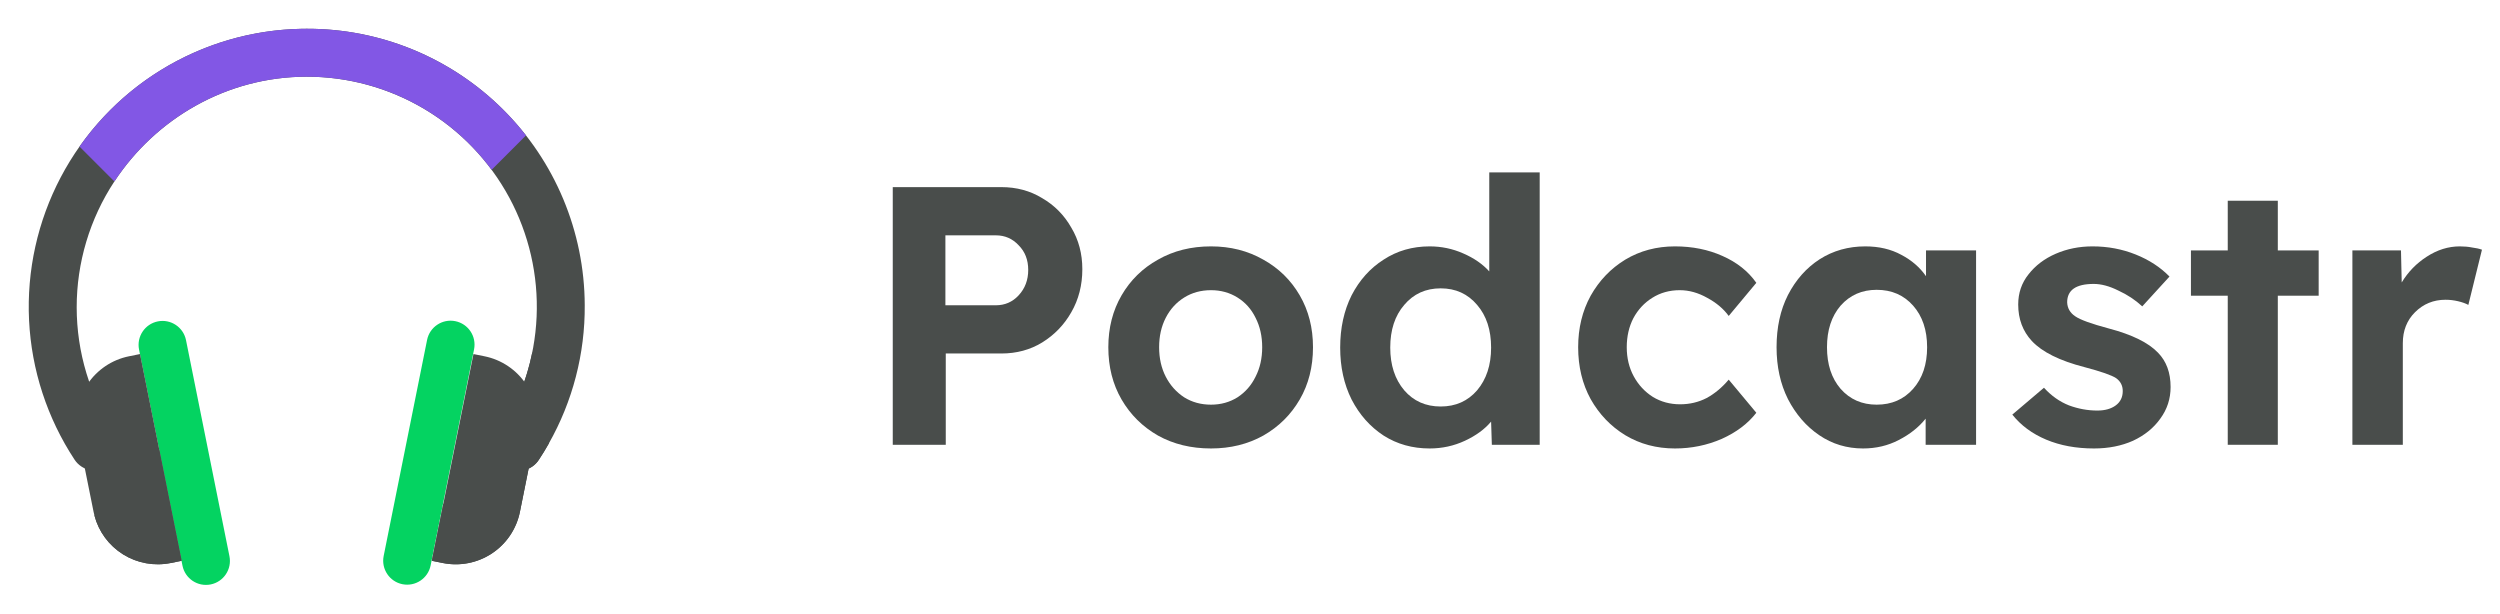
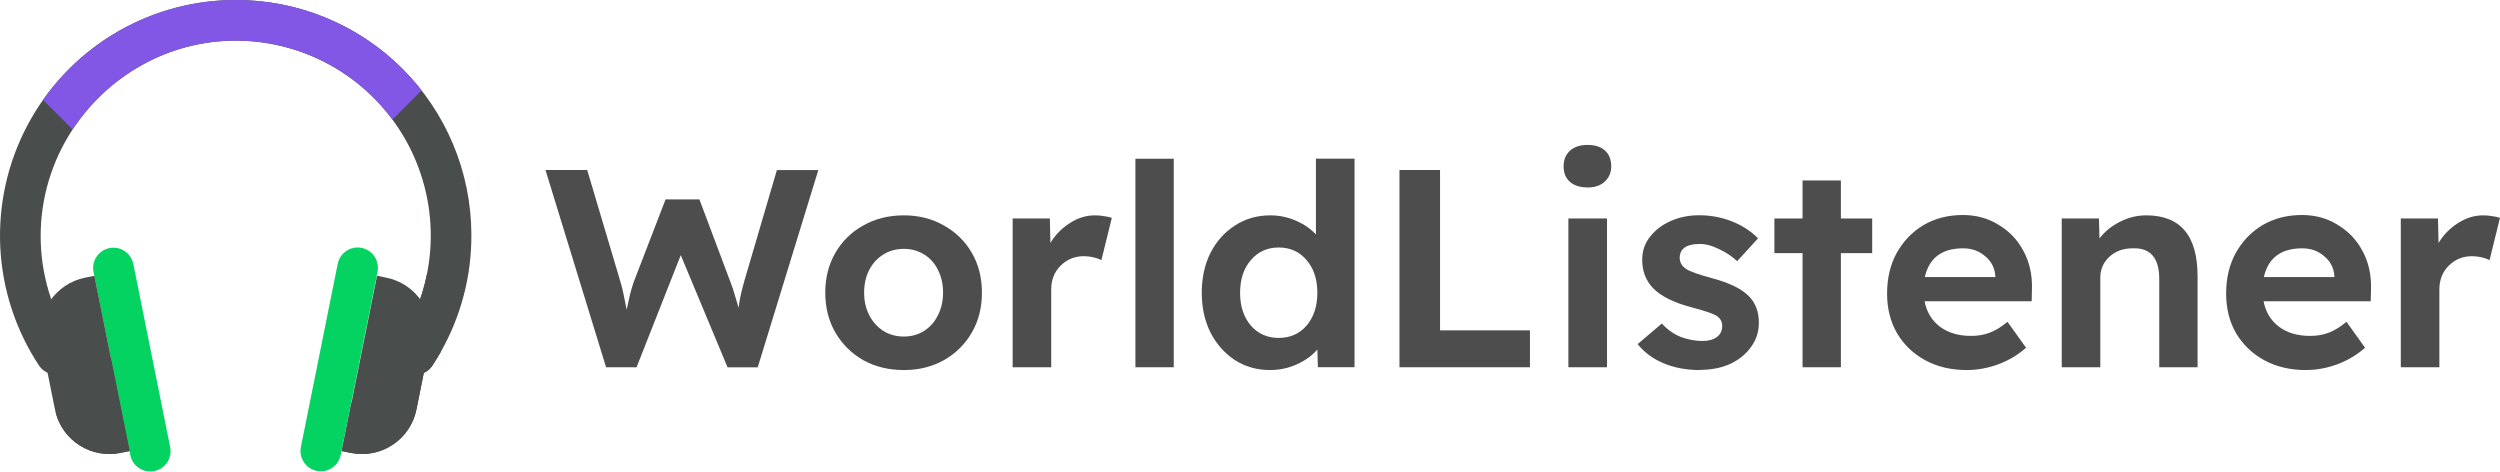
- <svg xmlns="http://www.w3.org/2000/svg" width="163" height="40" viewBox="0 0 163 40" fill="none">
-   <path d="M58.208 29V12.2H65.288C66.28 12.2 67.168 12.44 67.952 12.92C68.752 13.384 69.384 14.024 69.848 14.84C70.328 15.64 70.568 16.544 70.568 17.552C70.568 18.592 70.328 19.528 69.848 20.36C69.384 21.176 68.752 21.832 67.952 22.328C67.168 22.808 66.28 23.048 65.288 23.048H61.664V29H58.208ZM61.64 19.904H64.928C65.52 19.904 66.016 19.688 66.416 19.256C66.832 18.808 67.04 18.256 67.04 17.6C67.04 16.944 66.832 16.408 66.416 15.992C66.016 15.56 65.52 15.344 64.928 15.344H61.64V19.904Z" fill="#494D4B" />
-   <path d="M78.959 29.24C77.663 29.24 76.511 28.96 75.503 28.4C74.495 27.824 73.703 27.04 73.127 26.048C72.551 25.056 72.263 23.92 72.263 22.64C72.263 21.376 72.551 20.248 73.127 19.256C73.703 18.264 74.495 17.488 75.503 16.928C76.511 16.352 77.663 16.064 78.959 16.064C80.223 16.064 81.359 16.352 82.367 16.928C83.375 17.488 84.167 18.264 84.743 19.256C85.319 20.248 85.607 21.376 85.607 22.64C85.607 23.92 85.319 25.056 84.743 26.048C84.167 27.04 83.375 27.824 82.367 28.4C81.359 28.96 80.223 29.24 78.959 29.24ZM78.959 26.384C79.599 26.384 80.175 26.224 80.687 25.904C81.199 25.568 81.591 25.12 81.863 24.56C82.151 24 82.295 23.36 82.295 22.64C82.295 21.92 82.151 21.28 81.863 20.72C81.591 20.16 81.199 19.72 80.687 19.4C80.175 19.08 79.599 18.92 78.959 18.92C78.303 18.92 77.719 19.08 77.207 19.4C76.695 19.72 76.295 20.16 76.007 20.72C75.719 21.28 75.575 21.92 75.575 22.64C75.575 23.36 75.719 24 76.007 24.56C76.295 25.12 76.695 25.568 77.207 25.904C77.719 26.224 78.303 26.384 78.959 26.384Z" fill="#494D4B" />
-   <path d="M93.212 29.24C92.092 29.24 91.092 28.96 90.212 28.4C89.332 27.824 88.636 27.04 88.124 26.048C87.628 25.056 87.38 23.928 87.38 22.664C87.38 21.384 87.628 20.248 88.124 19.256C88.636 18.264 89.332 17.488 90.212 16.928C91.092 16.352 92.092 16.064 93.212 16.064C93.98 16.064 94.708 16.216 95.396 16.52C96.1 16.824 96.668 17.216 97.1 17.696V11.24H100.388V29H97.268L97.22 27.488C96.804 27.984 96.236 28.4 95.516 28.736C94.796 29.072 94.028 29.24 93.212 29.24ZM93.932 26.504C94.908 26.504 95.7 26.152 96.308 25.448C96.916 24.728 97.22 23.8 97.22 22.664C97.22 21.512 96.916 20.584 96.308 19.88C95.7 19.16 94.908 18.8 93.932 18.8C92.956 18.8 92.164 19.16 91.556 19.88C90.948 20.584 90.644 21.512 90.644 22.664C90.644 23.8 90.948 24.728 91.556 25.448C92.164 26.152 92.956 26.504 93.932 26.504Z" fill="#494D4B" />
-   <path d="M109.208 29.24C108.008 29.24 106.928 28.952 105.968 28.376C105.024 27.8 104.272 27.016 103.712 26.024C103.168 25.032 102.896 23.904 102.896 22.64C102.896 21.392 103.168 20.272 103.712 19.28C104.272 18.288 105.024 17.504 105.968 16.928C106.928 16.352 108.008 16.064 109.208 16.064C110.344 16.064 111.376 16.272 112.304 16.688C113.248 17.104 113.984 17.688 114.512 18.44L112.712 20.6C112.376 20.136 111.912 19.744 111.32 19.424C110.728 19.088 110.128 18.92 109.52 18.92C108.848 18.92 108.248 19.088 107.72 19.424C107.208 19.744 106.8 20.184 106.496 20.744C106.208 21.304 106.064 21.936 106.064 22.64C106.064 23.344 106.216 23.976 106.52 24.536C106.824 25.096 107.24 25.544 107.768 25.88C108.296 26.2 108.888 26.36 109.544 26.36C110.168 26.36 110.744 26.224 111.272 25.952C111.8 25.664 112.28 25.264 112.712 24.752L114.512 26.912C113.968 27.616 113.216 28.184 112.256 28.616C111.296 29.032 110.28 29.24 109.208 29.24Z" fill="#494D4B" />
-   <path d="M121.472 29.24C120.416 29.24 119.464 28.952 118.616 28.376C117.768 27.8 117.088 27.016 116.576 26.024C116.08 25.032 115.832 23.904 115.832 22.64C115.832 21.344 116.08 20.208 116.576 19.232C117.088 18.24 117.776 17.464 118.64 16.904C119.52 16.344 120.512 16.064 121.616 16.064C122.512 16.064 123.296 16.248 123.968 16.616C124.64 16.968 125.176 17.432 125.576 18.008V16.328H128.84V29H125.552V27.296C125.104 27.856 124.52 28.32 123.8 28.688C123.096 29.056 122.32 29.24 121.472 29.24ZM122.36 26.384C123.336 26.384 124.128 26.04 124.736 25.352C125.344 24.664 125.648 23.76 125.648 22.64C125.648 21.52 125.344 20.616 124.736 19.928C124.128 19.24 123.336 18.896 122.36 18.896C121.4 18.896 120.616 19.24 120.008 19.928C119.416 20.616 119.12 21.52 119.12 22.64C119.12 23.76 119.416 24.664 120.008 25.352C120.616 26.04 121.4 26.384 122.36 26.384Z" fill="#494D4B" />
-   <path d="M136.531 29.24C135.363 29.24 134.323 29.048 133.411 28.664C132.499 28.28 131.763 27.736 131.203 27.032L133.267 25.28C133.747 25.808 134.291 26.192 134.899 26.432C135.507 26.656 136.123 26.768 136.747 26.768C137.243 26.768 137.643 26.656 137.947 26.432C138.251 26.208 138.403 25.896 138.403 25.496C138.403 25.144 138.259 24.864 137.971 24.656C137.683 24.464 136.995 24.224 135.907 23.936C134.291 23.52 133.147 22.952 132.475 22.232C131.883 21.592 131.587 20.8 131.587 19.856C131.587 19.104 131.811 18.448 132.259 17.888C132.707 17.312 133.299 16.864 134.035 16.544C134.771 16.224 135.571 16.064 136.435 16.064C137.427 16.064 138.363 16.24 139.243 16.592C140.123 16.944 140.859 17.424 141.451 18.032L139.675 19.976C139.227 19.56 138.707 19.216 138.115 18.944C137.539 18.656 137.003 18.512 136.507 18.512C135.355 18.512 134.779 18.912 134.779 19.712C134.795 20.096 134.971 20.4 135.307 20.624C135.627 20.848 136.355 21.112 137.491 21.416C139.011 21.816 140.083 22.344 140.707 23C141.251 23.56 141.523 24.304 141.523 25.232C141.523 26 141.299 26.688 140.851 27.296C140.419 27.904 139.827 28.384 139.075 28.736C138.323 29.072 137.475 29.24 136.531 29.24Z" fill="#494D4B" />
-   <path d="M145.249 29V19.28H142.849V16.328H145.249V13.088H148.513V16.328H151.177V19.28H148.513V29H145.249Z" fill="#494D4B" />
-   <path d="M153.376 29V16.328H156.544L156.592 18.416C157.008 17.728 157.552 17.168 158.224 16.736C158.912 16.288 159.632 16.064 160.384 16.064C160.672 16.064 160.936 16.088 161.176 16.136C161.432 16.168 161.648 16.216 161.824 16.28L160.936 19.88C160.76 19.784 160.536 19.704 160.264 19.64C159.992 19.576 159.72 19.544 159.448 19.544C158.664 19.544 158 19.816 157.456 20.36C156.928 20.888 156.664 21.56 156.664 22.376V29H153.376Z" fill="#494D4B" />
-   <path d="M38.125 19.888C38.149 23.054 37.34 26.171 35.777 28.926C35.575 29.284 35.361 29.634 35.134 29.976C35.023 30.15 34.877 30.3 34.707 30.417C34.537 30.535 34.345 30.617 34.142 30.66C33.94 30.702 33.731 30.704 33.528 30.666C33.325 30.627 33.132 30.548 32.959 30.434C32.786 30.32 32.638 30.173 32.523 30.001C32.408 29.83 32.328 29.637 32.288 29.434C32.247 29.231 32.248 29.022 32.289 28.82C32.33 28.617 32.411 28.424 32.527 28.253C34.019 25.99 34.868 23.364 34.987 20.656C35.105 17.948 34.488 15.259 33.2 12.874C31.912 10.489 30.002 8.497 27.673 7.111C25.344 5.724 22.683 4.995 19.972 5C14.762 5.01 10.142 7.745 7.457 11.832C5.852 14.27 4.998 17.126 5 20.045C5.003 22.964 5.863 25.818 7.473 28.253C7.701 28.599 7.782 29.022 7.699 29.427C7.616 29.834 7.375 30.19 7.029 30.418C6.683 30.646 6.261 30.728 5.855 30.645C5.449 30.561 5.092 30.32 4.864 29.974C3.079 27.265 2.054 24.127 1.895 20.887C1.737 17.647 2.451 14.424 3.962 11.553C5.474 8.683 7.729 6.271 10.491 4.569C13.253 2.868 16.421 1.938 19.664 1.878C19.778 1.876 19.891 1.875 20.005 1.875C24.795 1.865 29.393 3.756 32.791 7.133C36.188 10.511 38.106 15.098 38.125 19.888Z" fill="#494D4B" />
-   <path d="M9.066 22.794L11.898 36.882C12.068 37.728 12.891 38.275 13.737 38.105C14.582 37.935 15.13 37.112 14.96 36.266L12.128 22.179C11.958 21.333 11.135 20.785 10.289 20.955C9.444 21.125 8.896 21.949 9.066 22.794Z" fill="#04D361" />
-   <path d="M11.844 36.564L11.126 36.709C10.059 36.923 8.95 36.722 8.027 36.147C7.103 35.572 6.434 34.665 6.157 33.612C6.136 33.531 6.116 33.45 6.1 33.367L5.071 28.256C4.848 27.146 5.075 25.993 5.701 25.051C6.328 24.108 7.303 23.453 8.413 23.229L9.13 23.084L10.39 29.341L11.844 36.564Z" fill="#494D4B" />
-   <path d="M11.844 36.564L11.126 36.709C10.059 36.923 8.95 36.722 8.027 36.147C7.103 35.572 6.434 34.665 6.157 33.612C7.674 32.298 9.09 30.87 10.39 29.341L11.844 36.564Z" fill="#494D4B" />
-   <path d="M36.148 27.087L35.777 28.926C35.575 29.284 35.361 29.634 35.134 29.976C35.023 30.15 34.877 30.3 34.707 30.417C34.537 30.534 34.345 30.617 34.142 30.659C33.94 30.702 33.731 30.704 33.528 30.665C33.325 30.627 33.132 30.548 32.959 30.434C32.786 30.32 32.638 30.173 32.523 30.001C32.408 29.829 32.328 29.637 32.288 29.434C32.247 29.231 32.248 29.022 32.289 28.819C32.33 28.617 32.411 28.424 32.527 28.253C33.587 26.65 34.326 24.858 34.705 22.974C35.293 23.467 35.737 24.109 35.991 24.833C36.245 25.557 36.299 26.335 36.148 27.087Z" fill="#494D4B" />
-   <path d="M34.295 8.83L32.054 11.071C30.657 9.182 28.836 7.649 26.737 6.594C24.638 5.54 22.321 4.993 19.972 5C14.762 5.01 10.142 7.745 7.457 11.832L5.184 9.559C6.823 7.229 8.988 5.32 11.505 3.985C14.021 2.651 16.816 1.929 19.664 1.878C19.778 1.876 19.891 1.875 20.005 1.875C22.759 1.869 25.479 2.492 27.955 3.698C30.432 4.903 32.601 6.658 34.295 8.83Z" fill="#8257E5" />
-   <path d="M27.846 22.163L25.015 36.251C24.845 37.097 25.392 37.92 26.238 38.09C27.084 38.26 27.907 37.712 28.077 36.867L30.909 22.779C31.079 21.933 30.531 21.11 29.685 20.94C28.84 20.77 28.016 21.318 27.846 22.163Z" fill="#04D361" />
-   <path d="M34.929 28.256L33.9 33.367C33.677 34.477 33.022 35.452 32.079 36.079C31.137 36.705 29.984 36.932 28.874 36.709L28.156 36.564L28.9 32.871L30.869 23.084L31.587 23.229C32.697 23.453 33.672 24.108 34.299 25.05C34.386 25.18 34.465 25.314 34.536 25.453C34.982 26.315 35.12 27.304 34.929 28.256Z" fill="#494D4B" />
-   <path d="M34.929 28.256L33.9 33.367C33.677 34.477 33.022 35.452 32.079 36.079C31.137 36.705 29.984 36.932 28.874 36.709L28.156 36.564L28.9 32.871C31.04 30.609 32.93 28.122 34.536 25.453C34.982 26.315 35.12 27.304 34.929 28.256Z" fill="#494D4B" />
+ <svg xmlns="http://www.w3.org/2000/svg" id="svg8" version="1.1" viewBox="0 0 50.87 9.594" height="9.594mm" width="50.87mm">
+   <defs id="defs2" />
+   <g transform="translate(-32.25465,-142.6331)" id="layer1">
+     <g style="font-size:5.734px;line-height:1.25;font-family:lexend;-inkscape-font-specification:lexend;stroke-width:0.143" id="text12" aria-label="WorldListener">
+       <path id="path75" style="fill:#4d4d4d;stroke-width:0.143" d="m 44.587,150.106 -1.233,-4.014 h 0.849 l 0.677,2.277 q 0.04,0.132 0.069,0.281 0.029,0.149 0.057,0.287 0.04,-0.189 0.069,-0.315 0.034,-0.132 0.075,-0.252 l 0.648,-1.68 h 0.688 l 0.631,1.68 q 0.057,0.143 0.092,0.275 0.04,0.126 0.075,0.252 0.011,-0.103 0.034,-0.218 0.023,-0.115 0.08,-0.321 l 0.665,-2.265 h 0.843 l -1.233,4.014 h -0.614 l -0.952,-2.282 -0.9,2.282 z" />
+       <path id="path77" style="fill:#4d4d4d;stroke-width:0.143" d="m 50.647,150.163 q -0.464,0 -0.826,-0.201 -0.361,-0.206 -0.568,-0.562 -0.206,-0.356 -0.206,-0.814 0,-0.453 0.206,-0.809 0.206,-0.356 0.568,-0.556 0.361,-0.206 0.826,-0.206 0.453,0 0.814,0.206 0.361,0.201 0.568,0.556 0.206,0.356 0.206,0.809 0,0.459 -0.206,0.814 -0.206,0.356 -0.568,0.562 -0.361,0.201 -0.814,0.201 z m 0,-0.682 q 0.229,0 0.413,-0.115 0.184,-0.12 0.281,-0.321 0.103,-0.201 0.103,-0.459 0,-0.258 -0.103,-0.459 -0.097,-0.201 -0.281,-0.315 -0.184,-0.115 -0.413,-0.115 -0.235,0 -0.419,0.115 -0.184,0.115 -0.287,0.315 -0.103,0.201 -0.103,0.459 0,0.258 0.103,0.459 0.103,0.201 0.287,0.321 0.184,0.115 0.419,0.115 z" />
+       <path id="path79" style="fill:#4d4d4d;stroke-width:0.143" d="m 52.86,150.106 v -3.028 h 0.757 l 0.011,0.499 q 0.149,-0.247 0.39,-0.401 0.247,-0.161 0.516,-0.161 0.103,0 0.189,0.017 0.092,0.011 0.155,0.034 l -0.212,0.86 q -0.063,-0.034 -0.161,-0.057 -0.097,-0.023 -0.195,-0.023 -0.281,0 -0.476,0.195 -0.189,0.189 -0.189,0.482 v 1.583 z" />
+       <path id="path81" style="fill:#4d4d4d;stroke-width:0.143" d="m 55.358,150.106 v -4.243 h 0.78 v 4.243 z" />
+       <path id="path83" style="fill:#4d4d4d;stroke-width:0.143" d="m 58.102,150.163 q -0.401,0 -0.717,-0.201 -0.315,-0.206 -0.499,-0.562 -0.178,-0.356 -0.178,-0.809 0,-0.459 0.178,-0.814 0.184,-0.356 0.499,-0.556 0.315,-0.206 0.717,-0.206 0.275,0 0.522,0.109 0.252,0.109 0.407,0.281 v -1.543 h 0.786 v 4.243 H 59.071 l -0.011,-0.361 q -0.149,0.178 -0.407,0.298 -0.258,0.12 -0.551,0.12 z m 0.172,-0.654 q 0.35,0 0.568,-0.252 0.218,-0.258 0.218,-0.665 0,-0.413 -0.218,-0.665 -0.218,-0.258 -0.568,-0.258 -0.35,0 -0.568,0.258 -0.218,0.252 -0.218,0.665 0,0.407 0.218,0.665 0.218,0.252 0.568,0.252 z" />
+       <path id="path85" style="fill:#4d4d4d;stroke-width:0.143" d="m 60.731,150.106 v -4.014 h 0.826 v 3.263 h 1.829 v 0.751 z" />
+       <path id="path87" style="fill:#4d4d4d;stroke-width:0.143" d="m 64.558,146.447 q -0.229,0 -0.361,-0.115 -0.126,-0.115 -0.126,-0.315 0,-0.195 0.126,-0.315 0.132,-0.12 0.361,-0.12 0.229,0 0.356,0.115 0.126,0.115 0.126,0.321 0,0.189 -0.132,0.31 -0.126,0.12 -0.35,0.12 z m -0.39,3.659 v -3.028 h 0.786 v 3.028 z" />
+       <path id="path89" style="fill:#4d4d4d;stroke-width:0.143" d="m 66.85,150.163 q -0.419,0 -0.745,-0.138 -0.327,-0.138 -0.528,-0.39 l 0.493,-0.419 q 0.172,0.189 0.39,0.275 0.218,0.08 0.442,0.08 0.178,0 0.287,-0.08 0.109,-0.08 0.109,-0.224 0,-0.126 -0.103,-0.201 -0.103,-0.069 -0.493,-0.172 -0.579,-0.149 -0.82,-0.407 -0.212,-0.229 -0.212,-0.568 0,-0.27 0.161,-0.47 0.161,-0.206 0.424,-0.321 0.264,-0.115 0.573,-0.115 0.356,0 0.671,0.126 0.315,0.126 0.528,0.344 l -0.424,0.464 q -0.161,-0.149 -0.373,-0.247 -0.206,-0.103 -0.384,-0.103 -0.413,0 -0.413,0.287 0.006,0.138 0.126,0.218 0.115,0.08 0.522,0.189 0.545,0.143 0.768,0.378 0.195,0.201 0.195,0.533 0,0.275 -0.161,0.493 -0.155,0.218 -0.424,0.344 -0.27,0.12 -0.608,0.12 z" />
+       <path id="path91" style="fill:#4d4d4d;stroke-width:0.143" d="m 68.933,150.106 v -2.322 h -0.573 v -0.705 h 0.573 v -0.774 h 0.78 v 0.774 h 0.637 v 0.705 h -0.637 v 2.322 z" />
+       <path id="path93" style="fill:#4d4d4d;stroke-width:0.143" d="m 72.281,150.163 q -0.487,0 -0.854,-0.201 -0.367,-0.201 -0.573,-0.551 -0.201,-0.35 -0.201,-0.803 0,-0.47 0.195,-0.826 0.201,-0.361 0.545,-0.568 0.35,-0.206 0.803,-0.206 0.407,0 0.728,0.201 0.327,0.195 0.505,0.533 0.184,0.338 0.172,0.774 l -0.006,0.247 h -2.179 q 0.063,0.327 0.31,0.516 0.252,0.189 0.637,0.189 0.206,0 0.373,-0.063 0.172,-0.063 0.367,-0.224 l 0.378,0.528 q -0.247,0.218 -0.568,0.338 -0.315,0.115 -0.631,0.115 z m -0.08,-2.477 q -0.648,0 -0.78,0.585 h 1.434 v -0.023 q -0.017,-0.247 -0.206,-0.401 -0.184,-0.161 -0.447,-0.161 z" />
+       <path id="path95" style="fill:#4d4d4d;stroke-width:0.143" d="m 74.207,150.106 v -3.028 h 0.757 l 0.011,0.407 q 0.155,-0.206 0.413,-0.338 0.258,-0.132 0.539,-0.132 1.044,0 1.044,1.239 v 1.852 H 76.191 v -1.795 q 0,-0.648 -0.545,-0.625 -0.281,0 -0.47,0.172 -0.184,0.172 -0.184,0.424 v 1.824 z" />
+       <path id="path97" style="fill:#4d4d4d;stroke-width:0.143" d="m 79.18,150.163 q -0.487,0 -0.854,-0.201 -0.367,-0.201 -0.573,-0.551 -0.201,-0.35 -0.201,-0.803 0,-0.47 0.195,-0.826 0.201,-0.361 0.545,-0.568 0.35,-0.206 0.803,-0.206 0.407,0 0.728,0.201 0.327,0.195 0.505,0.533 0.184,0.338 0.172,0.774 l -0.006,0.247 H 78.314 q 0.063,0.327 0.31,0.516 0.252,0.189 0.637,0.189 0.206,0 0.373,-0.063 0.172,-0.063 0.367,-0.224 l 0.378,0.528 q -0.247,0.218 -0.568,0.338 -0.315,0.115 -0.631,0.115 z m -0.08,-2.477 q -0.648,0 -0.78,0.585 h 1.434 v -0.023 q -0.017,-0.247 -0.206,-0.401 -0.184,-0.161 -0.447,-0.161 z" />
+       <path id="path99" style="fill:#4d4d4d;stroke-width:0.143" d="m 81.106,150.106 v -3.028 h 0.757 l 0.011,0.499 q 0.149,-0.247 0.39,-0.401 0.247,-0.161 0.516,-0.161 0.103,0 0.189,0.017 0.092,0.011 0.155,0.034 l -0.212,0.86 q -0.063,-0.034 -0.161,-0.057 -0.097,-0.023 -0.195,-0.023 -0.281,0 -0.476,0.195 -0.189,0.189 -0.189,0.482 v 1.583 z" />
+     </g>
+     <g transform="matrix(0.2645833,0,0,0.2645833,31.75895,142.137)" id="g73" style="fill:none">
+       <path d="m 38.125,19.888 c 0.024,3.167 -0.785,6.284 -2.348,9.038 -0.202,0.358 -0.417,0.708 -0.643,1.05 -0.112,0.174 -0.257,0.324 -0.427,0.441 -0.17,0.117 -0.362,0.2 -0.565,0.242 -0.202,0.043 -0.411,0.045 -0.614,0.006 -0.203,-0.039 -0.397,-0.117 -0.569,-0.231 -0.172,-0.114 -0.321,-0.261 -0.436,-0.433 -0.115,-0.172 -0.195,-0.365 -0.235,-0.568 -0.04,-0.203 -0.04,-0.412 0.002,-0.614 0.041,-0.203 0.122,-0.395 0.238,-0.566 1.491,-2.264 2.341,-4.889 2.46,-7.597 0.118,-2.708 -0.499,-5.397 -1.787,-7.783 C 31.912,10.489 30.002,8.497 27.673,7.111 25.344,5.724 22.683,4.995 19.972,5 14.762,5.01 10.142,7.745 7.457,11.832 5.852,14.27 4.998,17.126 5,20.045 c 0.003,2.919 0.862,5.773 2.472,8.208 0.228,0.346 0.31,0.768 0.226,1.174 -0.083,0.406 -0.324,0.762 -0.67,0.991 C 6.683,30.646 6.261,30.728 5.855,30.645 5.449,30.561 5.092,30.32 4.864,29.974 3.079,27.265 2.054,24.127 1.895,20.887 1.737,17.647 2.451,14.424 3.962,11.553 5.474,8.683 7.729,6.271 10.491,4.569 13.253,2.868 16.421,1.938 19.664,1.878 19.778,1.876 19.891,1.875 20.005,1.875 c 4.79,-0.01 9.389,1.881 12.786,5.258 3.397,3.377 5.316,7.964 5.335,12.754 z" fill="#494d4b" id="path30" />
+       <path d="m 9.066,22.794 2.832,14.088 c 0.17,0.846 0.993,1.393 1.839,1.223 0.846,-0.17 1.393,-0.993 1.224,-1.839 L 12.128,22.179 c -0.17,-0.846 -0.993,-1.393 -1.839,-1.224 -0.846,0.17 -1.393,0.993 -1.223,1.839 z" fill="#04d361" id="path32" />
+       <path d="m 11.844,36.564 -0.718,0.144 C 10.059,36.923 8.95,36.722 8.027,36.147 7.103,35.572 6.434,34.665 6.157,33.612 6.136,33.531 6.116,33.45 6.1,33.367 L 5.071,28.256 C 4.848,27.146 5.075,25.993 5.701,25.051 6.328,24.108 7.303,23.453 8.413,23.229 l 0.718,-0.144 1.259,6.256 z" fill="#494d4b" id="path34" />
+       <path d="m 11.844,36.564 -0.718,0.144 C 10.059,36.923 8.95,36.722 8.027,36.147 7.103,35.572 6.434,34.665 6.157,33.612 7.674,32.298 9.09,30.87 10.39,29.341 Z" fill="#494d4b" id="path36" />
+       <path d="m 36.148,27.087 -0.37,1.838 c -0.202,0.358 -0.417,0.708 -0.643,1.05 -0.112,0.174 -0.257,0.324 -0.427,0.441 -0.17,0.117 -0.362,0.2 -0.565,0.242 -0.202,0.043 -0.411,0.045 -0.614,0.006 -0.203,-0.039 -0.397,-0.117 -0.569,-0.231 -0.172,-0.114 -0.321,-0.261 -0.436,-0.433 -0.115,-0.172 -0.195,-0.365 -0.235,-0.567 -0.04,-0.203 -0.04,-0.412 0.002,-0.614 0.041,-0.203 0.122,-0.395 0.238,-0.566 1.059,-1.603 1.798,-3.395 2.177,-5.279 0.588,0.493 1.032,1.135 1.286,1.859 0.254,0.724 0.308,1.503 0.157,2.255 z" fill="#494d4b" id="path38" />
+       <path d="M 34.295,8.83 32.054,11.071 C 30.657,9.182 28.836,7.649 26.737,6.594 24.638,5.54 22.321,4.993 19.972,5 14.762,5.01 10.142,7.745 7.457,11.832 L 5.184,9.559 C 6.823,7.229 8.988,5.32 11.505,3.985 c 2.516,-1.335 5.312,-2.057 8.159,-2.107 0.114,-0.002 0.227,-0.003 0.341,-0.003 2.754,-0.006 5.474,0.617 7.951,1.823 2.477,1.205 4.645,2.961 6.34,5.132 z" fill="#8257e5" id="path40" />
+       <path d="M 27.846,22.163 25.015,36.251 c -0.17,0.846 0.378,1.669 1.223,1.839 0.846,0.17 1.669,-0.378 1.839,-1.224 l 2.832,-14.088 c 0.17,-0.846 -0.378,-1.669 -1.224,-1.839 -0.846,-0.17 -1.669,0.378 -1.839,1.223 z" fill="#04d361" id="path42" />
+       <path d="M 34.929,28.256 33.9,33.367 c -0.223,1.109 -0.878,2.085 -1.821,2.712 -0.943,0.627 -2.095,0.853 -3.205,0.63 l -0.718,-0.144 0.744,-3.693 1.97,-9.787 0.718,0.144 c 1.109,0.224 2.084,0.879 2.712,1.821 0.086,0.13 0.165,0.264 0.237,0.403 0.446,0.862 0.584,1.851 0.393,2.802 z" fill="#494d4b" id="path44" />
+       <path d="M 34.929,28.256 33.9,33.367 c -0.223,1.11 -0.878,2.085 -1.821,2.712 -0.943,0.627 -2.095,0.853 -3.205,0.63 l -0.718,-0.144 0.744,-3.693 c 2.14,-2.263 4.03,-4.75 5.636,-7.418 0.446,0.862 0.584,1.851 0.393,2.802 z" fill="#494d4b" id="path46" />
+     </g>
+   </g>
</svg>
